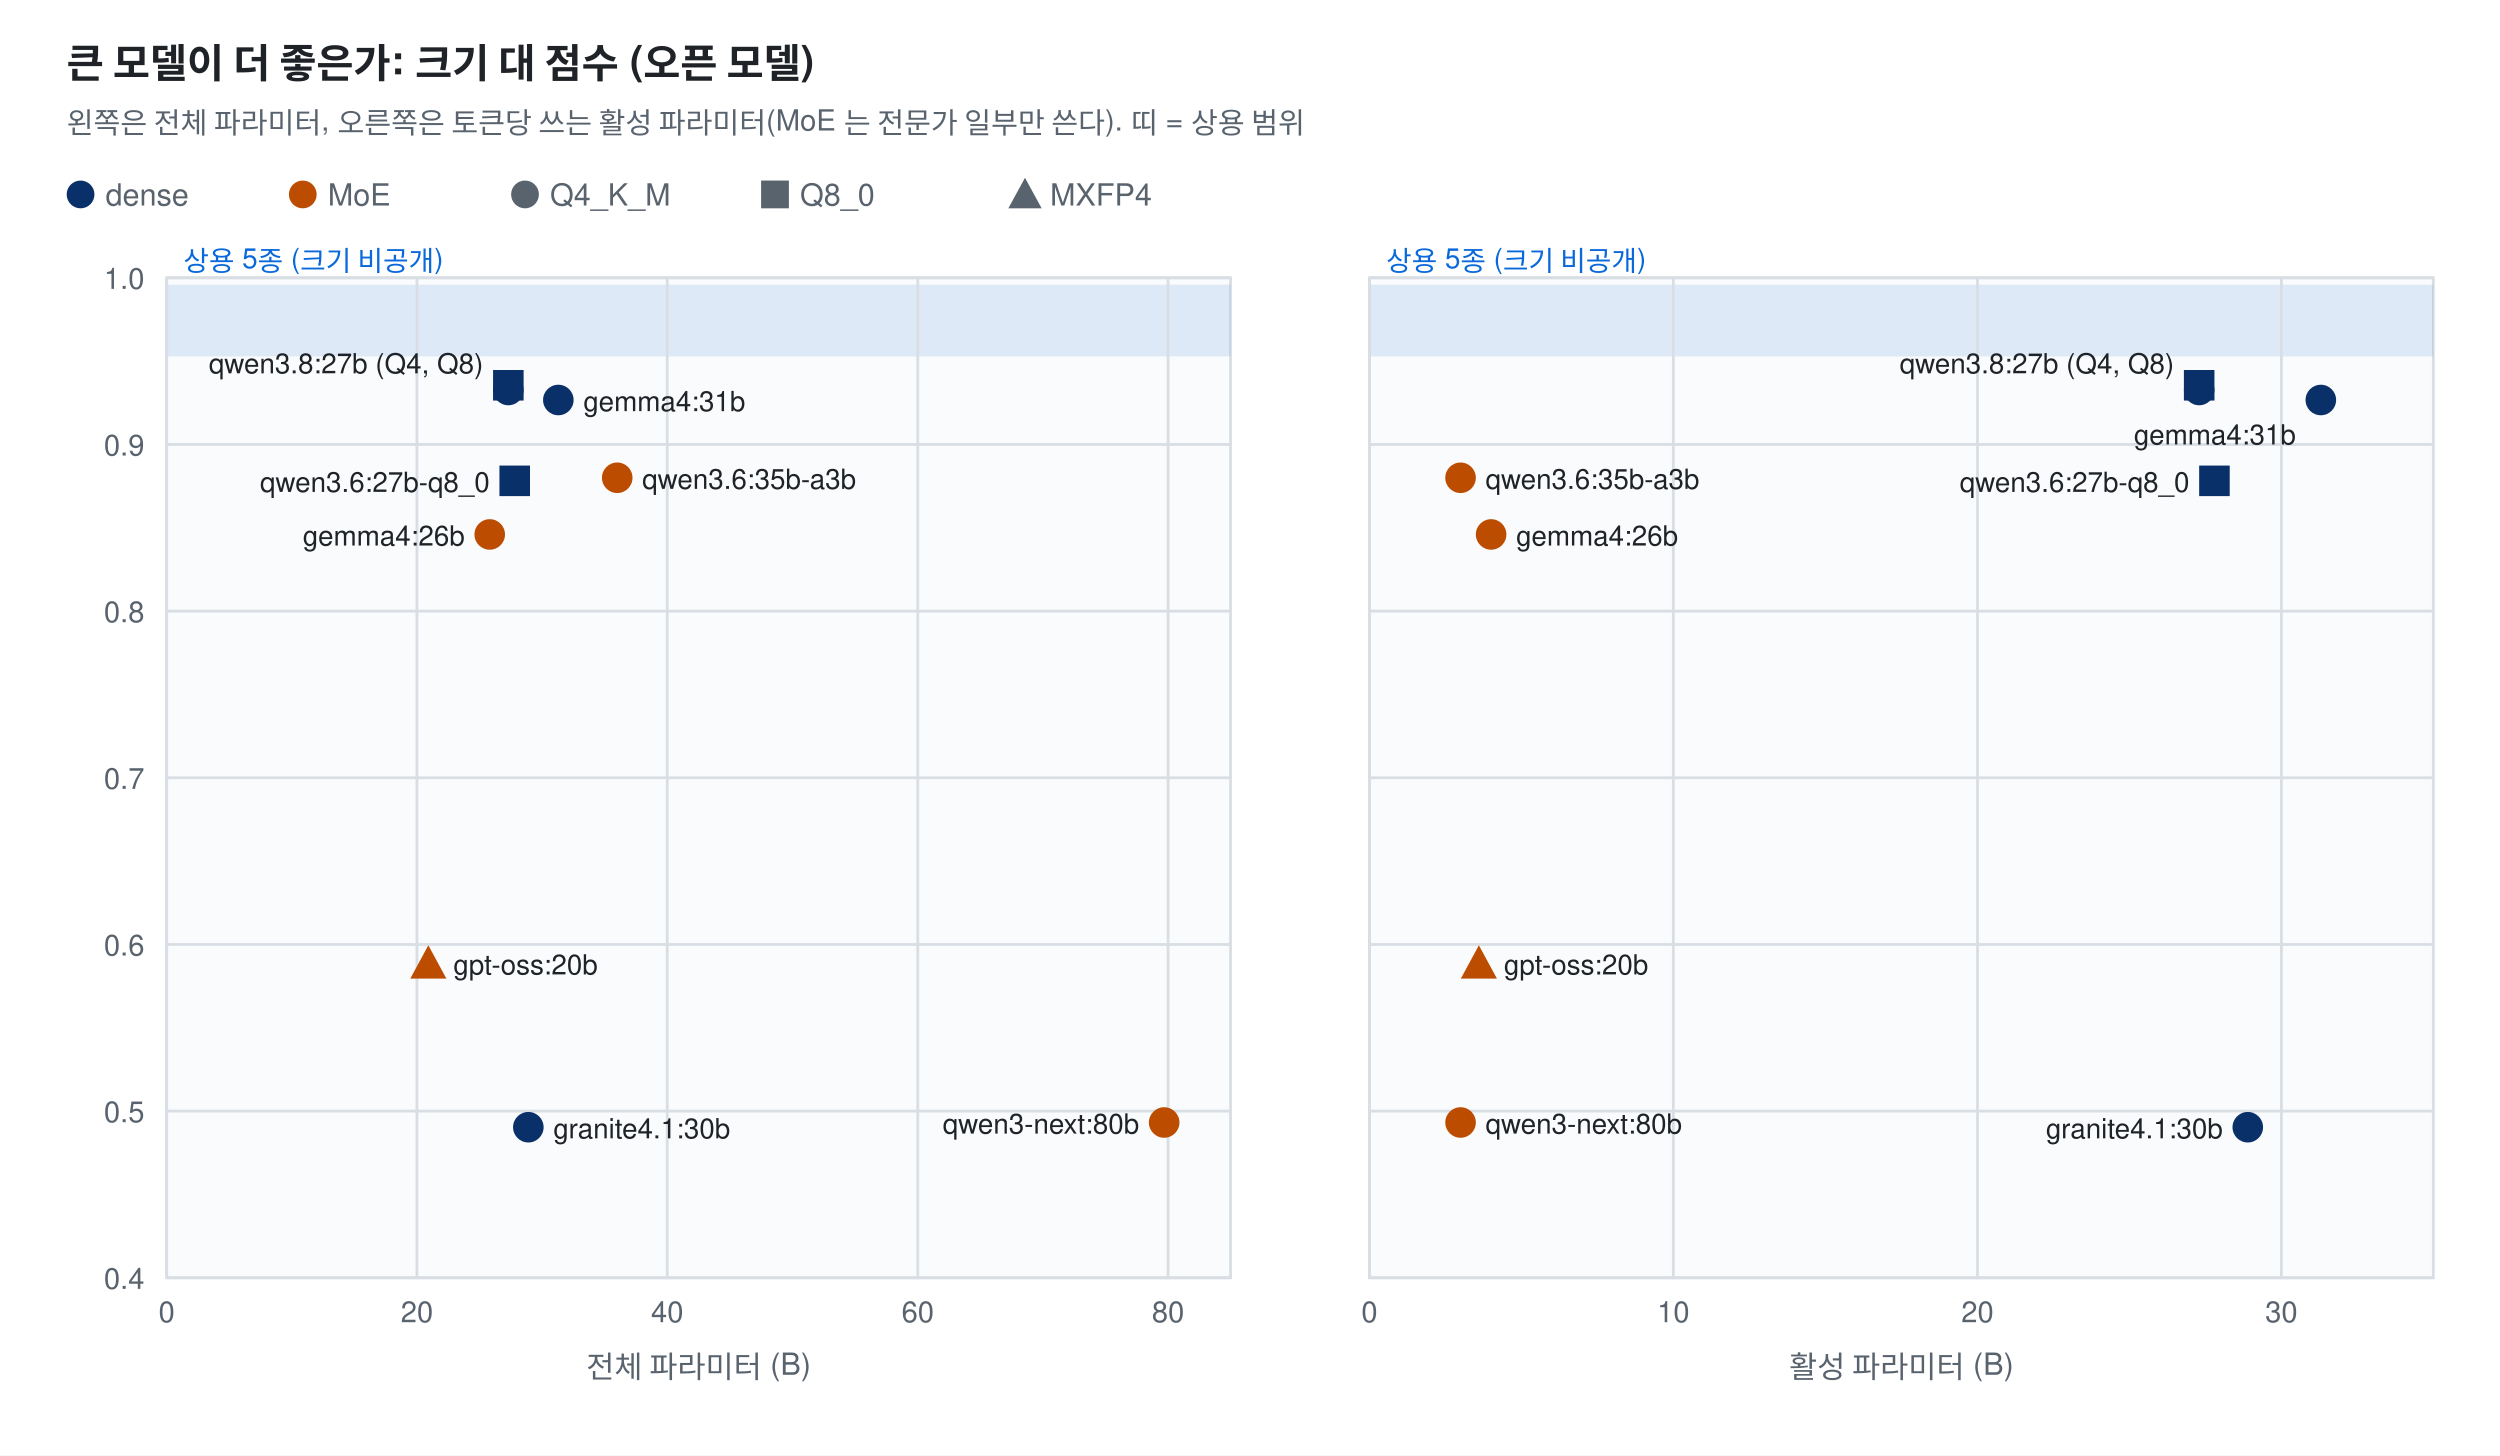
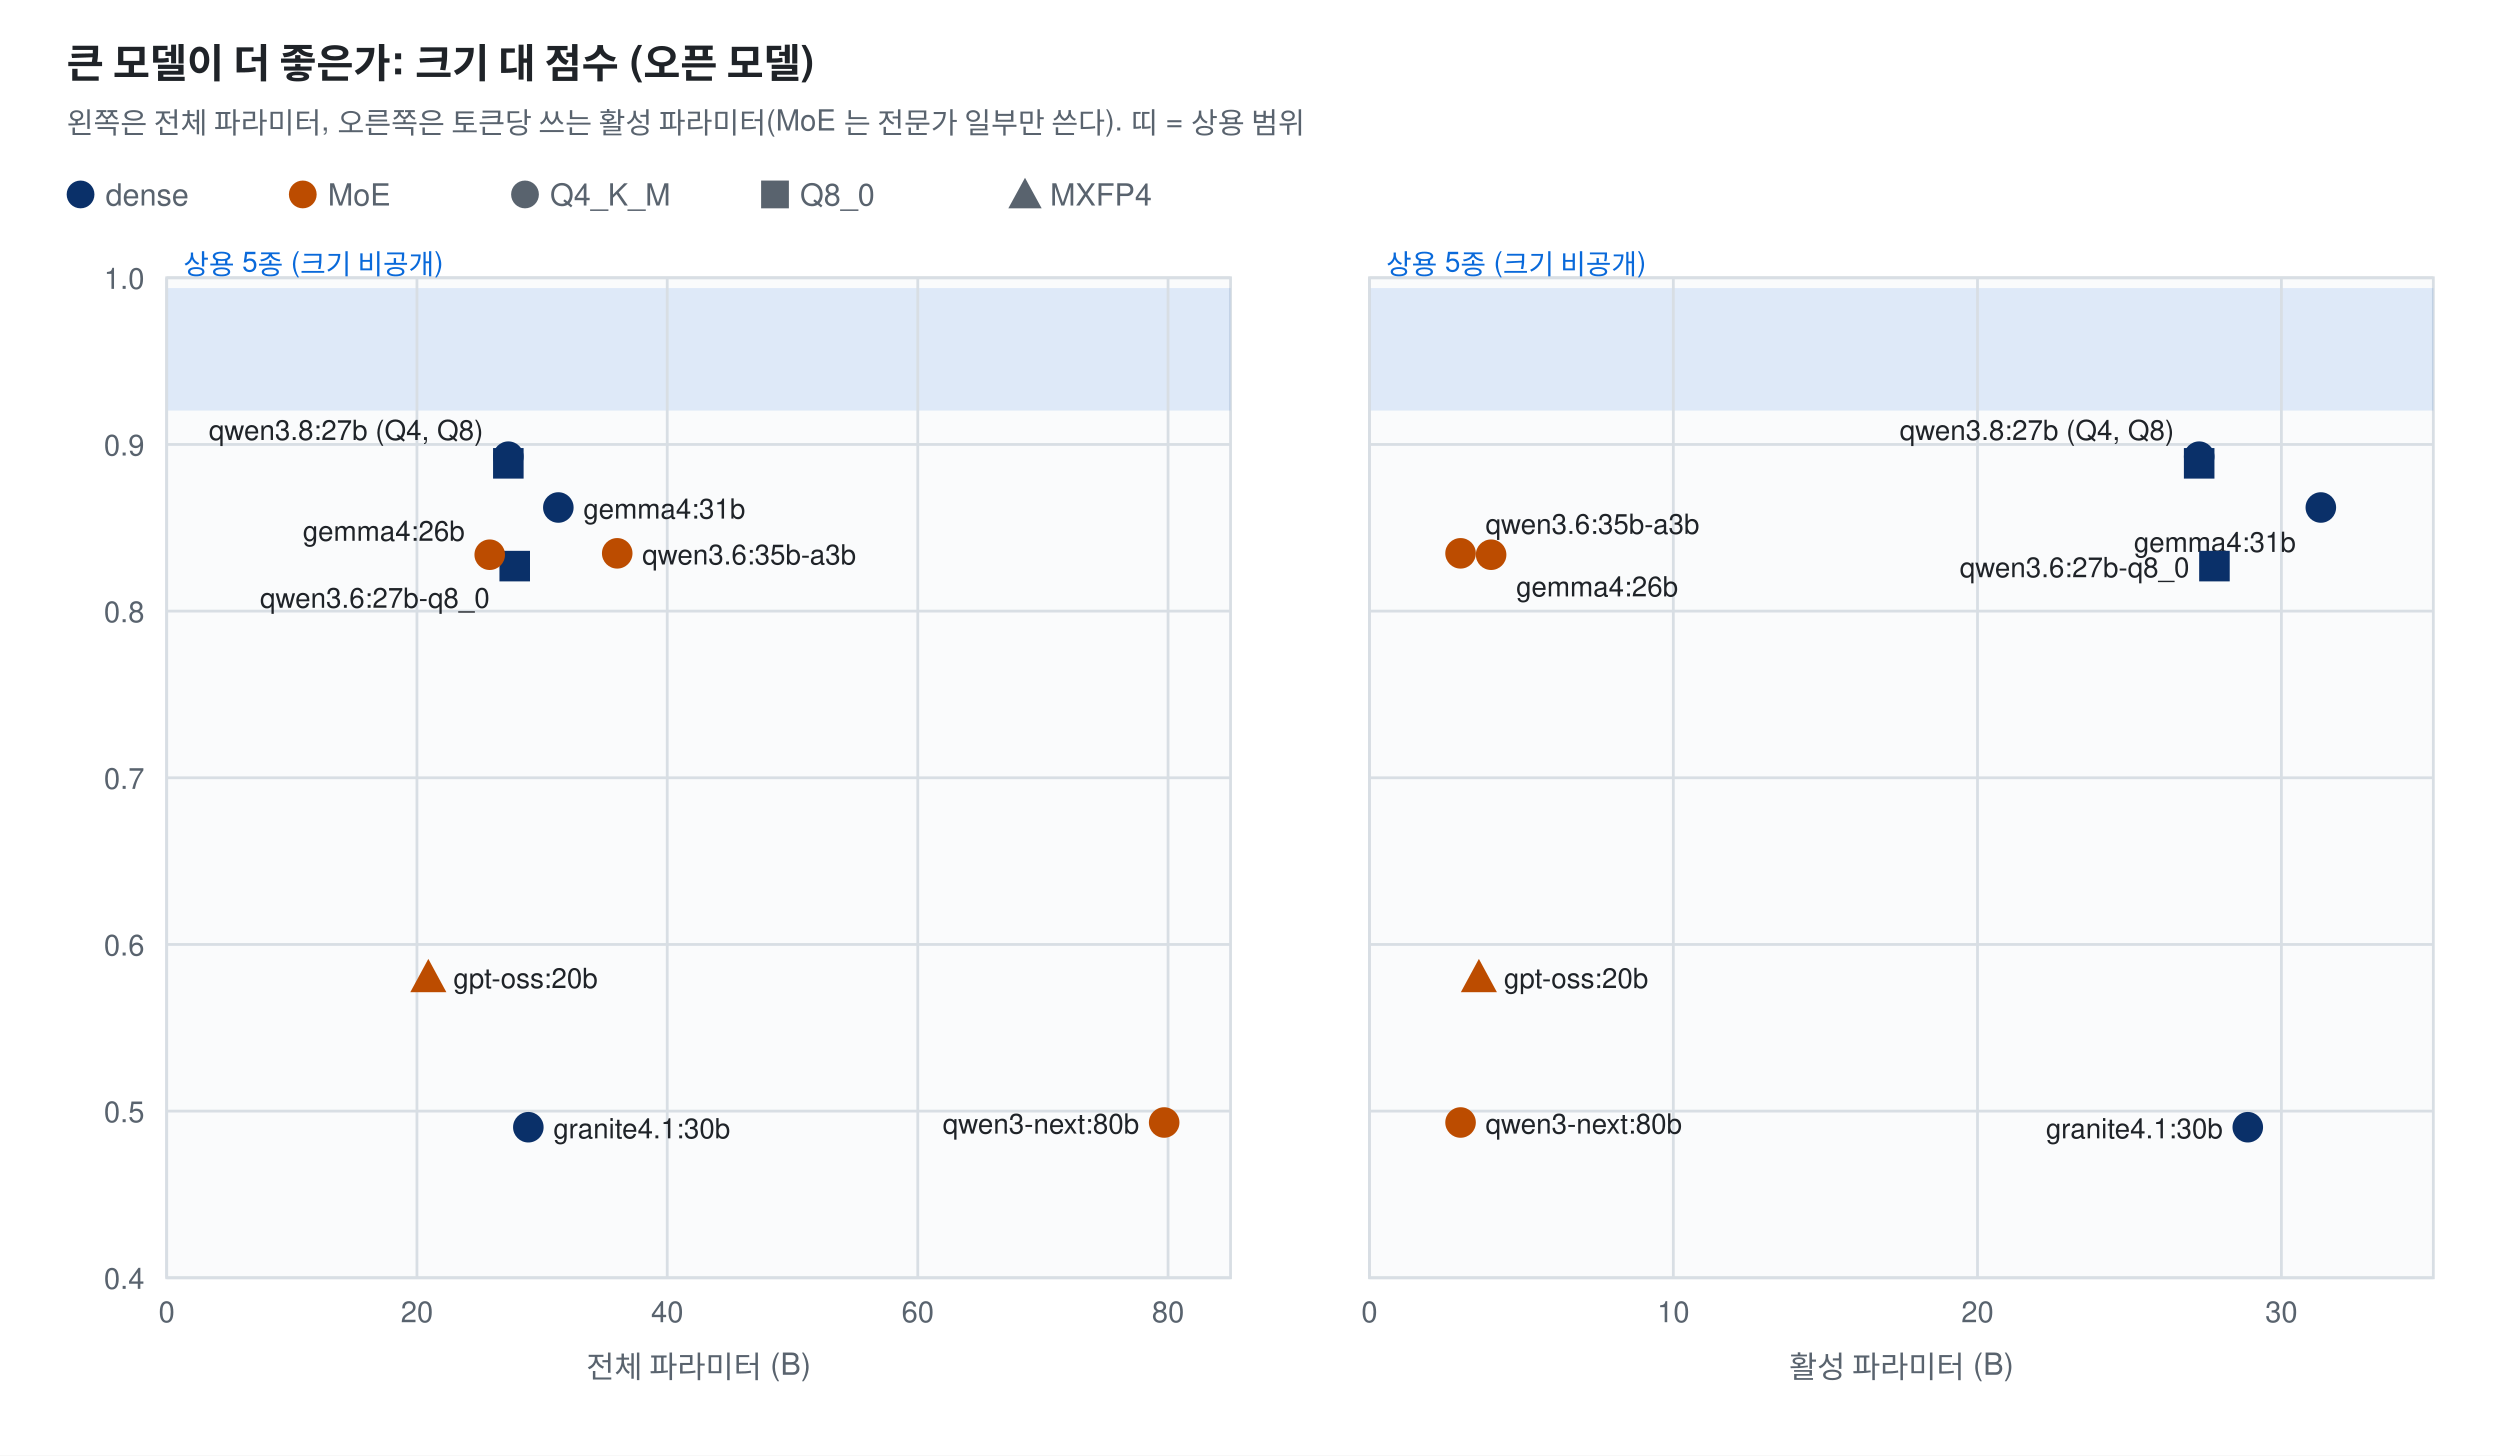
<svg xmlns="http://www.w3.org/2000/svg" width="900" height="524" viewBox="0 0 900 524" font-family="-apple-system, BlinkMacSystemFont, 'Segoe UI', 'Apple SD Gothic Neo', 'Malgun Gothic', 'Noto Sans KR', Helvetica, Arial, sans-serif" role="img" aria-label="큰 모델이 더 좋은가: 크기 대 점수 (오픈 모델)">
  <rect width="900" height="524" fill="#ffffff" />
  <rect x="60.0" y="100" width="383.0" height="360" fill="#fafbfc" stroke="#d8dee4" />
-   <rect x="60.0" y="102.5" width="383.0" height="25.8" fill="#0969da" fill-opacity="0.12" />
+   <rect x="60.0" y="103.7" width="383.0" height="44.1" fill="#0969da" fill-opacity="0.12" />
  <line x1="60.0" y1="100.0" x2="60.0" y2="460.0" stroke="#d8dee4" stroke-width="1" />
  <text x="60.0" y="476.0" font-size="10.5" fill="#59636e" text-anchor="middle" font-weight="normal">0</text>
  <line x1="150.1" y1="100.0" x2="150.1" y2="460.0" stroke="#d8dee4" stroke-width="1" />
  <text x="150.1" y="476.0" font-size="10.5" fill="#59636e" text-anchor="middle" font-weight="normal">20</text>
  <line x1="240.2" y1="100.0" x2="240.2" y2="460.0" stroke="#d8dee4" stroke-width="1" />
  <text x="240.2" y="476.0" font-size="10.5" fill="#59636e" text-anchor="middle" font-weight="normal">40</text>
  <line x1="330.4" y1="100.0" x2="330.4" y2="460.0" stroke="#d8dee4" stroke-width="1" />
  <text x="330.4" y="476.0" font-size="10.5" fill="#59636e" text-anchor="middle" font-weight="normal">60</text>
  <line x1="420.5" y1="100.0" x2="420.5" y2="460.0" stroke="#d8dee4" stroke-width="1" />
  <text x="420.5" y="476.0" font-size="10.5" fill="#59636e" text-anchor="middle" font-weight="normal">80</text>
  <line x1="60.0" y1="460.0" x2="443.0" y2="460.0" stroke="#d8dee4" stroke-width="1" />
  <text x="52.0" y="464.0" font-size="10.5" fill="#59636e" text-anchor="end" font-weight="normal">0.4</text>
  <line x1="60.0" y1="400.0" x2="443.0" y2="400.0" stroke="#d8dee4" stroke-width="1" />
  <text x="52.0" y="404.0" font-size="10.5" fill="#59636e" text-anchor="end" font-weight="normal">0.5</text>
  <line x1="60.0" y1="340.0" x2="443.0" y2="340.0" stroke="#d8dee4" stroke-width="1" />
  <text x="52.0" y="344.0" font-size="10.5" fill="#59636e" text-anchor="end" font-weight="normal">0.6</text>
  <line x1="60.0" y1="280.0" x2="443.0" y2="280.0" stroke="#d8dee4" stroke-width="1" />
  <text x="52.0" y="284.0" font-size="10.5" fill="#59636e" text-anchor="end" font-weight="normal">0.7</text>
  <line x1="60.0" y1="220.0" x2="443.0" y2="220.0" stroke="#d8dee4" stroke-width="1" />
  <text x="52.0" y="224.0" font-size="10.5" fill="#59636e" text-anchor="end" font-weight="normal">0.8</text>
  <line x1="60.0" y1="160.0" x2="443.0" y2="160.0" stroke="#d8dee4" stroke-width="1" />
  <text x="52.0" y="164.0" font-size="10.5" fill="#59636e" text-anchor="end" font-weight="normal">0.9</text>
  <line x1="60.0" y1="100.0" x2="443.0" y2="100.0" stroke="#d8dee4" stroke-width="1" />
  <text x="52.0" y="104.0" font-size="10.5" fill="#59636e" text-anchor="end" font-weight="normal">1.0</text>
  <text x="251.5" y="496.0" font-size="11" fill="#59636e" text-anchor="middle" font-weight="normal">전체 파라미터 (B)</text>
-   <text x="66.0" y="97.5" font-size="10" fill="#0969da" text-anchor="start" font-weight="normal">상용 5종 (크기 비공개)</text>
-   <rect x="177.5" y="133.2" width="11.0" height="11.0" fill="#0a3069" />
-   <circle cx="183.0" cy="140.4" r="5.5" fill="#0a3069" />
-   <text x="174.0" y="134.4" font-size="10" fill="#1f2328" text-anchor="end" font-weight="normal">qwen3.8:27b (Q4, Q8)</text>
-   <circle cx="201.0" cy="144.0" r="5.5" fill="#0a3069" />
-   <text x="210.0" y="148.0" font-size="10" fill="#1f2328" text-anchor="start" font-weight="normal">gemma4:31b</text>
-   <circle cx="222.2" cy="172.0" r="5.5" fill="#bc4c00" />
-   <text x="231.2" y="176.0" font-size="10" fill="#1f2328" text-anchor="start" font-weight="normal">qwen3.6:35b-a3b</text>
-   <rect x="179.8" y="167.6" width="11.0" height="11.0" fill="#0a3069" />
-   <text x="176.3" y="177.1" font-size="10" fill="#1f2328" text-anchor="end" font-weight="normal">qwen3.6:27b-q8_0</text>
-   <circle cx="176.3" cy="192.4" r="5.5" fill="#bc4c00" />
-   <text x="167.3" y="196.4" font-size="10" fill="#1f2328" text-anchor="end" font-weight="normal">gemma4:26b</text>
-   <path d="M154.2,340.3 L160.7,352.3 L147.7,352.3 Z" fill="#bc4c00" />
-   <text x="163.2" y="350.8" font-size="10" fill="#1f2328" text-anchor="start" font-weight="normal">gpt-oss:20b</text>
+   <text x="66.0" y="98.7" font-size="10" fill="#0969da" text-anchor="start" font-weight="normal">상용 5종 (크기 비공개)</text>
+   <rect x="177.5" y="161.3" width="11.0" height="11.0" fill="#0a3069" />
+   <circle cx="183.0" cy="164.4" r="5.5" fill="#0a3069" />
+   <text x="174.0" y="158.4" font-size="10" fill="#1f2328" text-anchor="end" font-weight="normal">qwen3.8:27b (Q4, Q8)</text>
+   <circle cx="201.0" cy="182.7" r="5.5" fill="#0a3069" />
+   <text x="210.0" y="186.7" font-size="10" fill="#1f2328" text-anchor="start" font-weight="normal">gemma4:31b</text>
+   <circle cx="222.2" cy="199.2" r="5.5" fill="#bc4c00" />
+   <text x="231.2" y="203.2" font-size="10" fill="#1f2328" text-anchor="start" font-weight="normal">qwen3.6:35b-a3b</text>
+   <rect x="179.8" y="198.3" width="11.0" height="11.0" fill="#0a3069" />
+   <text x="176.3" y="218.8" font-size="10" fill="#1f2328" text-anchor="end" font-weight="normal">qwen3.6:27b-q8_0</text>
+   <circle cx="176.3" cy="199.7" r="5.5" fill="#bc4c00" />
+   <text x="167.3" y="194.7" font-size="10" fill="#1f2328" text-anchor="end" font-weight="normal">gemma4:26b</text>
+   <path d="M154.2,345.2 L160.7,357.2 L147.7,357.2 Z" fill="#bc4c00" />
+   <text x="163.2" y="355.7" font-size="10" fill="#1f2328" text-anchor="start" font-weight="normal">gpt-oss:20b</text>
  <circle cx="419.1" cy="404.1" r="5.5" fill="#bc4c00" />
  <text x="410.1" y="408.1" font-size="10" fill="#1f2328" text-anchor="end" font-weight="normal">qwen3-next:80b</text>
  <circle cx="190.2" cy="405.8" r="5.5" fill="#0a3069" />
  <text x="199.2" y="409.8" font-size="10" fill="#1f2328" text-anchor="start" font-weight="normal">granite4.1:30b</text>
  <rect x="493.0" y="100" width="383.0" height="360" fill="#fafbfc" stroke="#d8dee4" />
-   <rect x="493.0" y="102.5" width="383.0" height="25.8" fill="#0969da" fill-opacity="0.12" />
+   <rect x="493.0" y="103.7" width="383.0" height="44.1" fill="#0969da" fill-opacity="0.12" />
  <line x1="493.0" y1="100.0" x2="493.0" y2="460.0" stroke="#d8dee4" stroke-width="1" />
  <text x="493.0" y="476.0" font-size="10.5" fill="#59636e" text-anchor="middle" font-weight="normal">0</text>
  <line x1="602.4" y1="100.0" x2="602.4" y2="460.0" stroke="#d8dee4" stroke-width="1" />
  <text x="602.4" y="476.0" font-size="10.5" fill="#59636e" text-anchor="middle" font-weight="normal">10</text>
  <line x1="711.9" y1="100.0" x2="711.9" y2="460.0" stroke="#d8dee4" stroke-width="1" />
  <text x="711.9" y="476.0" font-size="10.5" fill="#59636e" text-anchor="middle" font-weight="normal">20</text>
  <line x1="821.3" y1="100.0" x2="821.3" y2="460.0" stroke="#d8dee4" stroke-width="1" />
  <text x="821.3" y="476.0" font-size="10.5" fill="#59636e" text-anchor="middle" font-weight="normal">30</text>
  <line x1="493.0" y1="460.0" x2="876.0" y2="460.0" stroke="#d8dee4" stroke-width="1" />
  <line x1="493.0" y1="400.0" x2="876.0" y2="400.0" stroke="#d8dee4" stroke-width="1" />
  <line x1="493.0" y1="340.0" x2="876.0" y2="340.0" stroke="#d8dee4" stroke-width="1" />
  <line x1="493.0" y1="280.0" x2="876.0" y2="280.0" stroke="#d8dee4" stroke-width="1" />
  <line x1="493.0" y1="220.0" x2="876.0" y2="220.0" stroke="#d8dee4" stroke-width="1" />
  <line x1="493.0" y1="160.0" x2="876.0" y2="160.0" stroke="#d8dee4" stroke-width="1" />
  <line x1="493.0" y1="100.0" x2="876.0" y2="100.0" stroke="#d8dee4" stroke-width="1" />
  <text x="684.5" y="496.0" font-size="11" fill="#59636e" text-anchor="middle" font-weight="normal">활성 파라미터 (B)</text>
-   <text x="499.0" y="97.5" font-size="10" fill="#0969da" text-anchor="start" font-weight="normal">상용 5종 (크기 비공개)</text>
-   <rect x="786.2" y="133.2" width="11.0" height="11.0" fill="#0a3069" />
-   <circle cx="791.7" cy="140.4" r="5.5" fill="#0a3069" />
-   <text x="782.7" y="134.4" font-size="10" fill="#1f2328" text-anchor="end" font-weight="normal">qwen3.8:27b (Q4, Q8)</text>
-   <circle cx="835.5" cy="144.0" r="5.5" fill="#0a3069" />
-   <text x="826.5" y="160.0" font-size="10" fill="#1f2328" text-anchor="end" font-weight="normal">gemma4:31b</text>
-   <circle cx="525.8" cy="172.0" r="5.5" fill="#bc4c00" />
-   <text x="534.8" y="176.0" font-size="10" fill="#1f2328" text-anchor="start" font-weight="normal">qwen3.6:35b-a3b</text>
-   <rect x="791.7" y="167.6" width="11.0" height="11.0" fill="#0a3069" />
-   <text x="788.2" y="177.1" font-size="10" fill="#1f2328" text-anchor="end" font-weight="normal">qwen3.6:27b-q8_0</text>
-   <circle cx="536.8" cy="192.4" r="5.5" fill="#bc4c00" />
-   <text x="545.8" y="196.4" font-size="10" fill="#1f2328" text-anchor="start" font-weight="normal">gemma4:26b</text>
-   <path d="M532.4,340.3 L538.9,352.3 L525.9,352.3 Z" fill="#bc4c00" />
-   <text x="541.4" y="350.8" font-size="10" fill="#1f2328" text-anchor="start" font-weight="normal">gpt-oss:20b</text>
+   <text x="499.0" y="98.7" font-size="10" fill="#0969da" text-anchor="start" font-weight="normal">상용 5종 (크기 비공개)</text>
+   <rect x="786.2" y="161.3" width="11.0" height="11.0" fill="#0a3069" />
+   <circle cx="791.7" cy="164.4" r="5.5" fill="#0a3069" />
+   <text x="782.7" y="158.4" font-size="10" fill="#1f2328" text-anchor="end" font-weight="normal">qwen3.8:27b (Q4, Q8)</text>
+   <circle cx="835.5" cy="182.7" r="5.5" fill="#0a3069" />
+   <text x="826.5" y="198.7" font-size="10" fill="#1f2328" text-anchor="end" font-weight="normal">gemma4:31b</text>
+   <circle cx="525.8" cy="199.2" r="5.5" fill="#bc4c00" />
+   <text x="534.8" y="192.2" font-size="10" fill="#1f2328" text-anchor="start" font-weight="normal">qwen3.6:35b-a3b</text>
+   <rect x="791.7" y="198.3" width="11.0" height="11.0" fill="#0a3069" />
+   <text x="788.2" y="207.8" font-size="10" fill="#1f2328" text-anchor="end" font-weight="normal">qwen3.6:27b-q8_0</text>
+   <circle cx="536.8" cy="199.7" r="5.5" fill="#bc4c00" />
+   <text x="545.8" y="214.7" font-size="10" fill="#1f2328" text-anchor="start" font-weight="normal">gemma4:26b</text>
+   <path d="M532.4,345.2 L538.9,357.2 L525.9,357.2 Z" fill="#bc4c00" />
+   <text x="541.4" y="355.7" font-size="10" fill="#1f2328" text-anchor="start" font-weight="normal">gpt-oss:20b</text>
  <circle cx="525.8" cy="404.1" r="5.5" fill="#bc4c00" />
  <text x="534.8" y="408.1" font-size="10" fill="#1f2328" text-anchor="start" font-weight="normal">qwen3-next:80b</text>
  <circle cx="809.2" cy="405.8" r="5.5" fill="#0a3069" />
  <text x="800.2" y="409.8" font-size="10" fill="#1f2328" text-anchor="end" font-weight="normal">granite4.1:30b</text>
  <text x="24.0" y="28.0" font-size="14.5" fill="#1f2328" text-anchor="start" font-weight="600">큰 모델이 더 좋은가: 크기 대 점수 (오픈 모델)</text>
  <text x="24.0" y="48.0" font-size="10.5" fill="#59636e" text-anchor="start" font-weight="normal">왼쪽은 전체 파라미터, 오른쪽은 토큰당 쓰는 활성 파라미터(MoE 는 전문가 일부만 쓴다). 띠 = 상용 범위</text>
  <circle cx="29.0" cy="70.0" r="5" fill="#0a3069" />
  <text x="38.0" y="74.0" font-size="11" fill="#59636e" text-anchor="start" font-weight="normal">dense</text>
  <circle cx="109.0" cy="70.0" r="5" fill="#bc4c00" />
  <text x="118.0" y="74.0" font-size="11" fill="#59636e" text-anchor="start" font-weight="normal">MoE</text>
  <circle cx="189.0" cy="70.0" r="5" fill="#59636e" />
  <text x="198.0" y="74.0" font-size="11" fill="#59636e" text-anchor="start" font-weight="normal">Q4_K_M</text>
  <rect x="274.0" y="65.0" width="10" height="10" fill="#59636e" />
  <text x="288.0" y="74.0" font-size="11" fill="#59636e" text-anchor="start" font-weight="normal">Q8_0</text>
  <path d="M369.0,64.0 L375.0,75.0 L363.0,75.0 Z" fill="#59636e" />
  <text x="378.0" y="74.0" font-size="11" fill="#59636e" text-anchor="start" font-weight="normal">MXFP4</text>
</svg>
